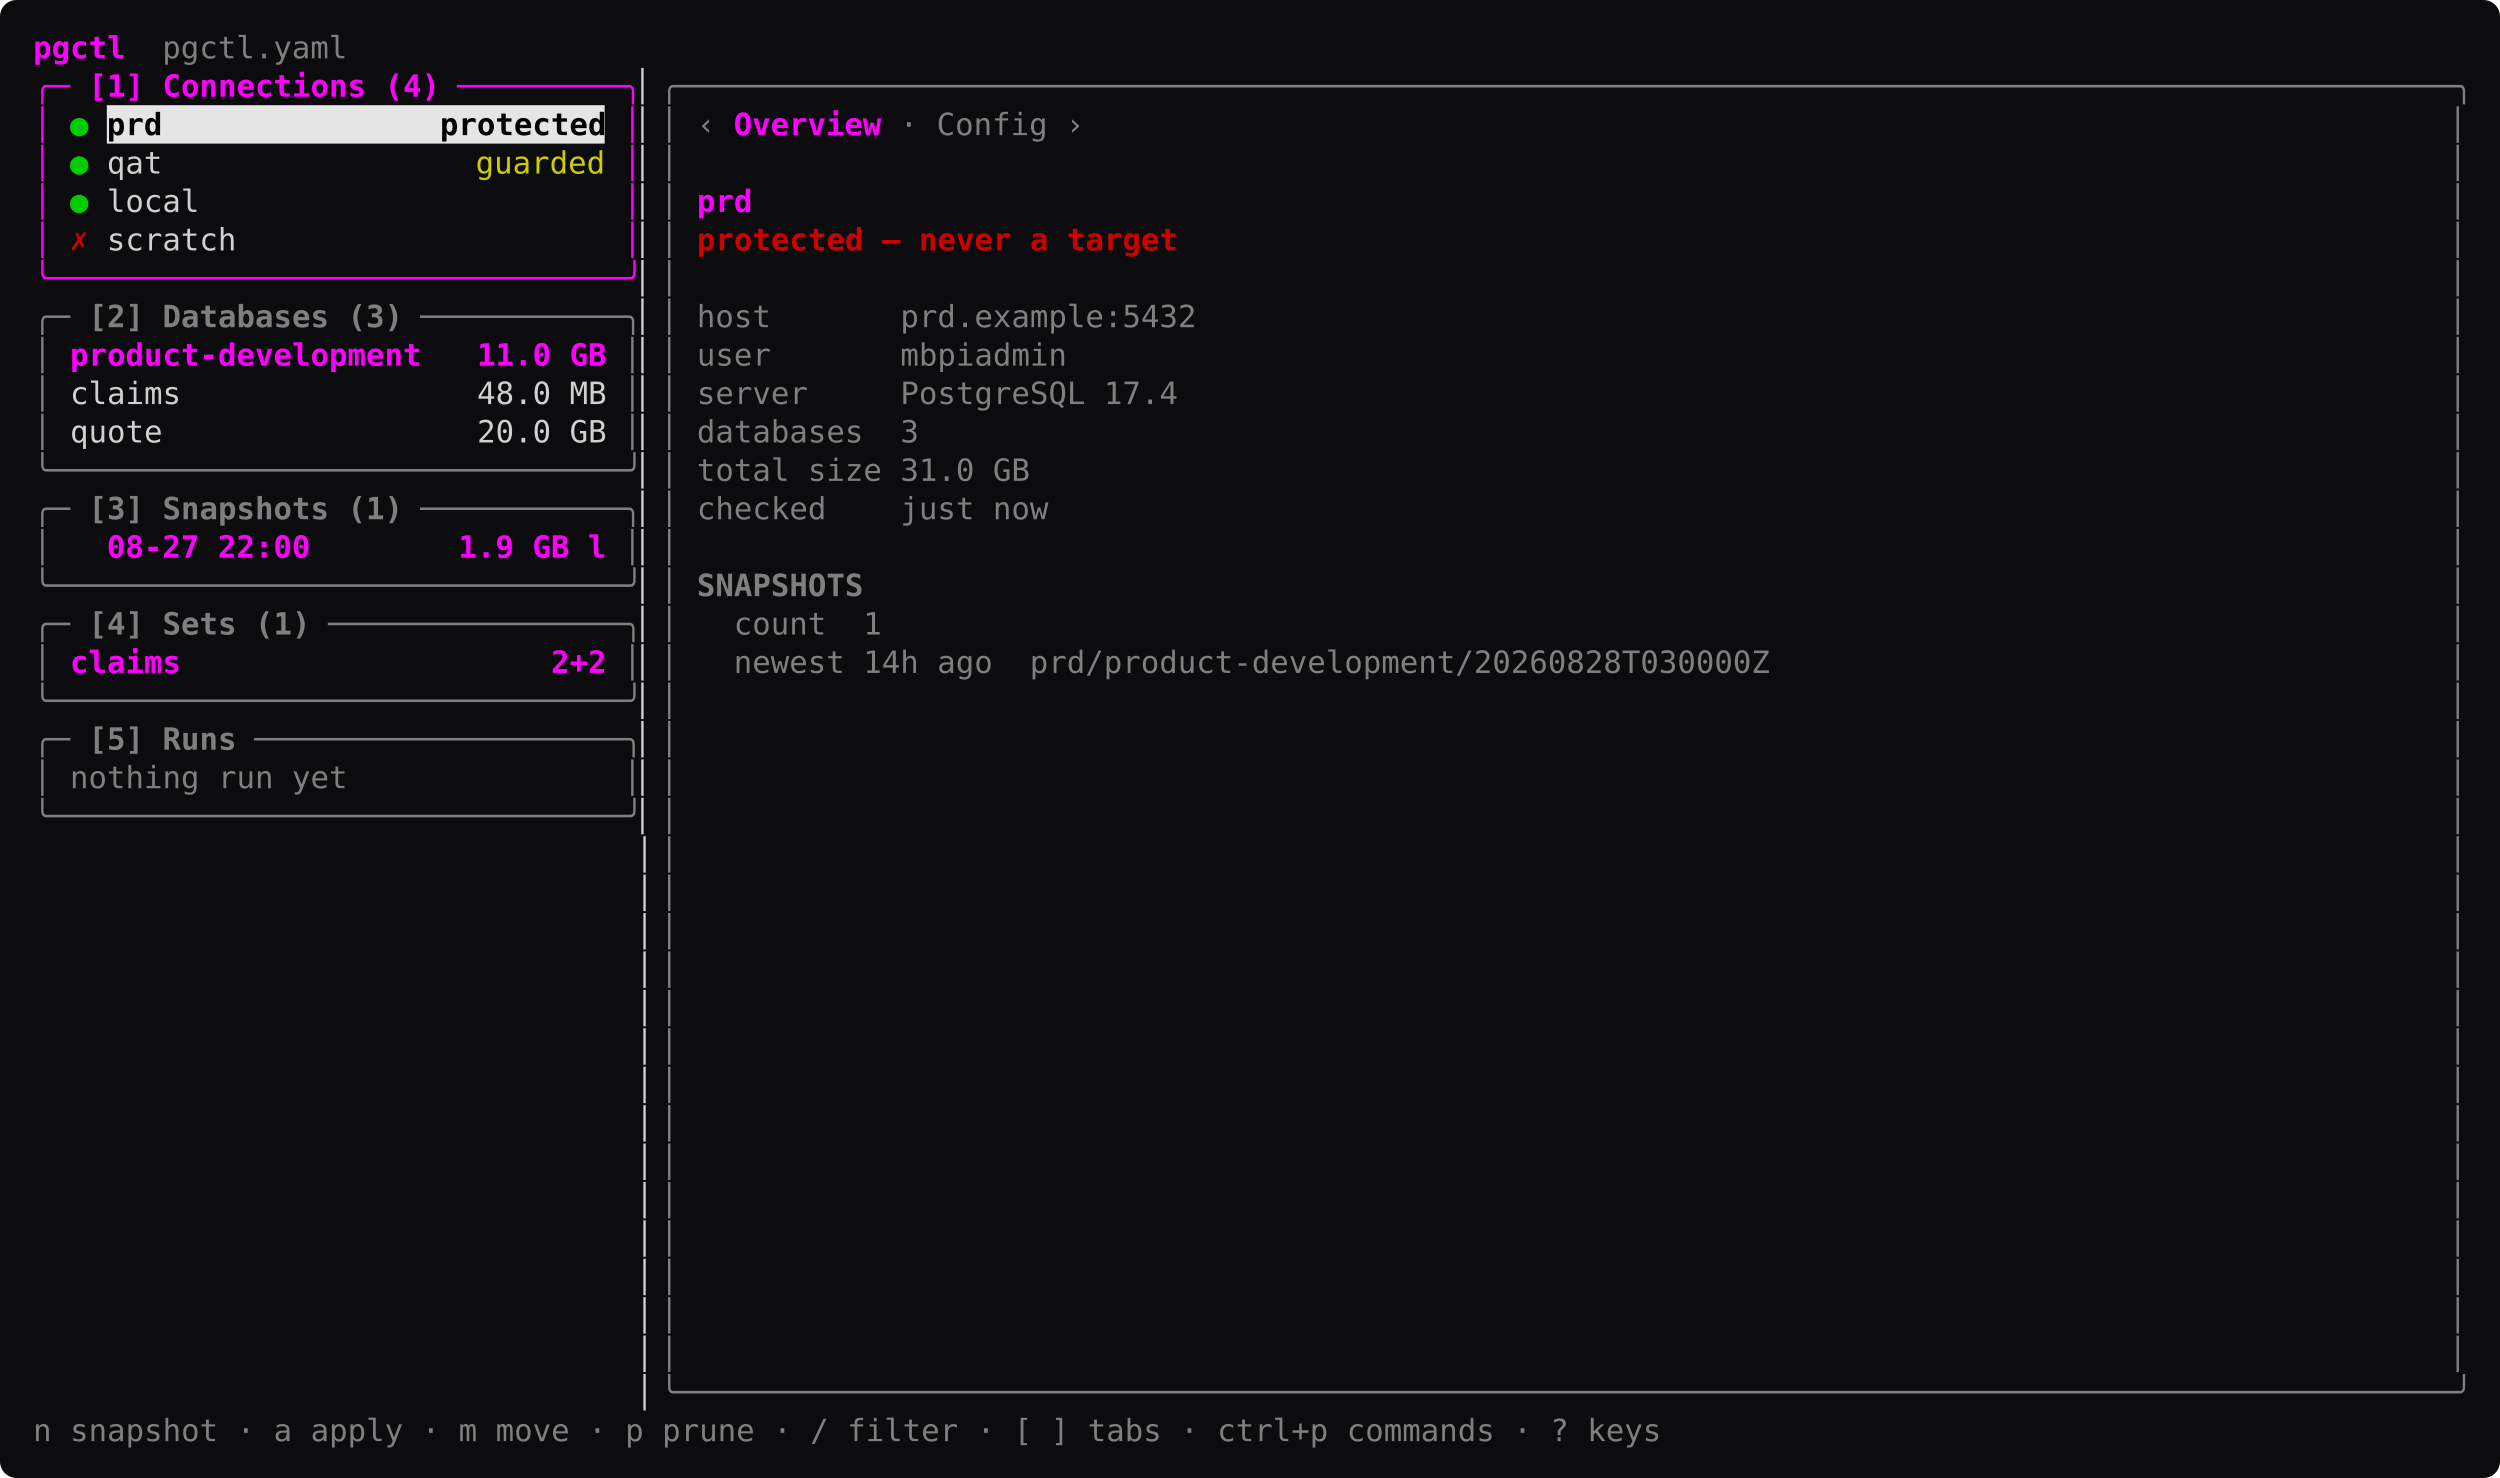
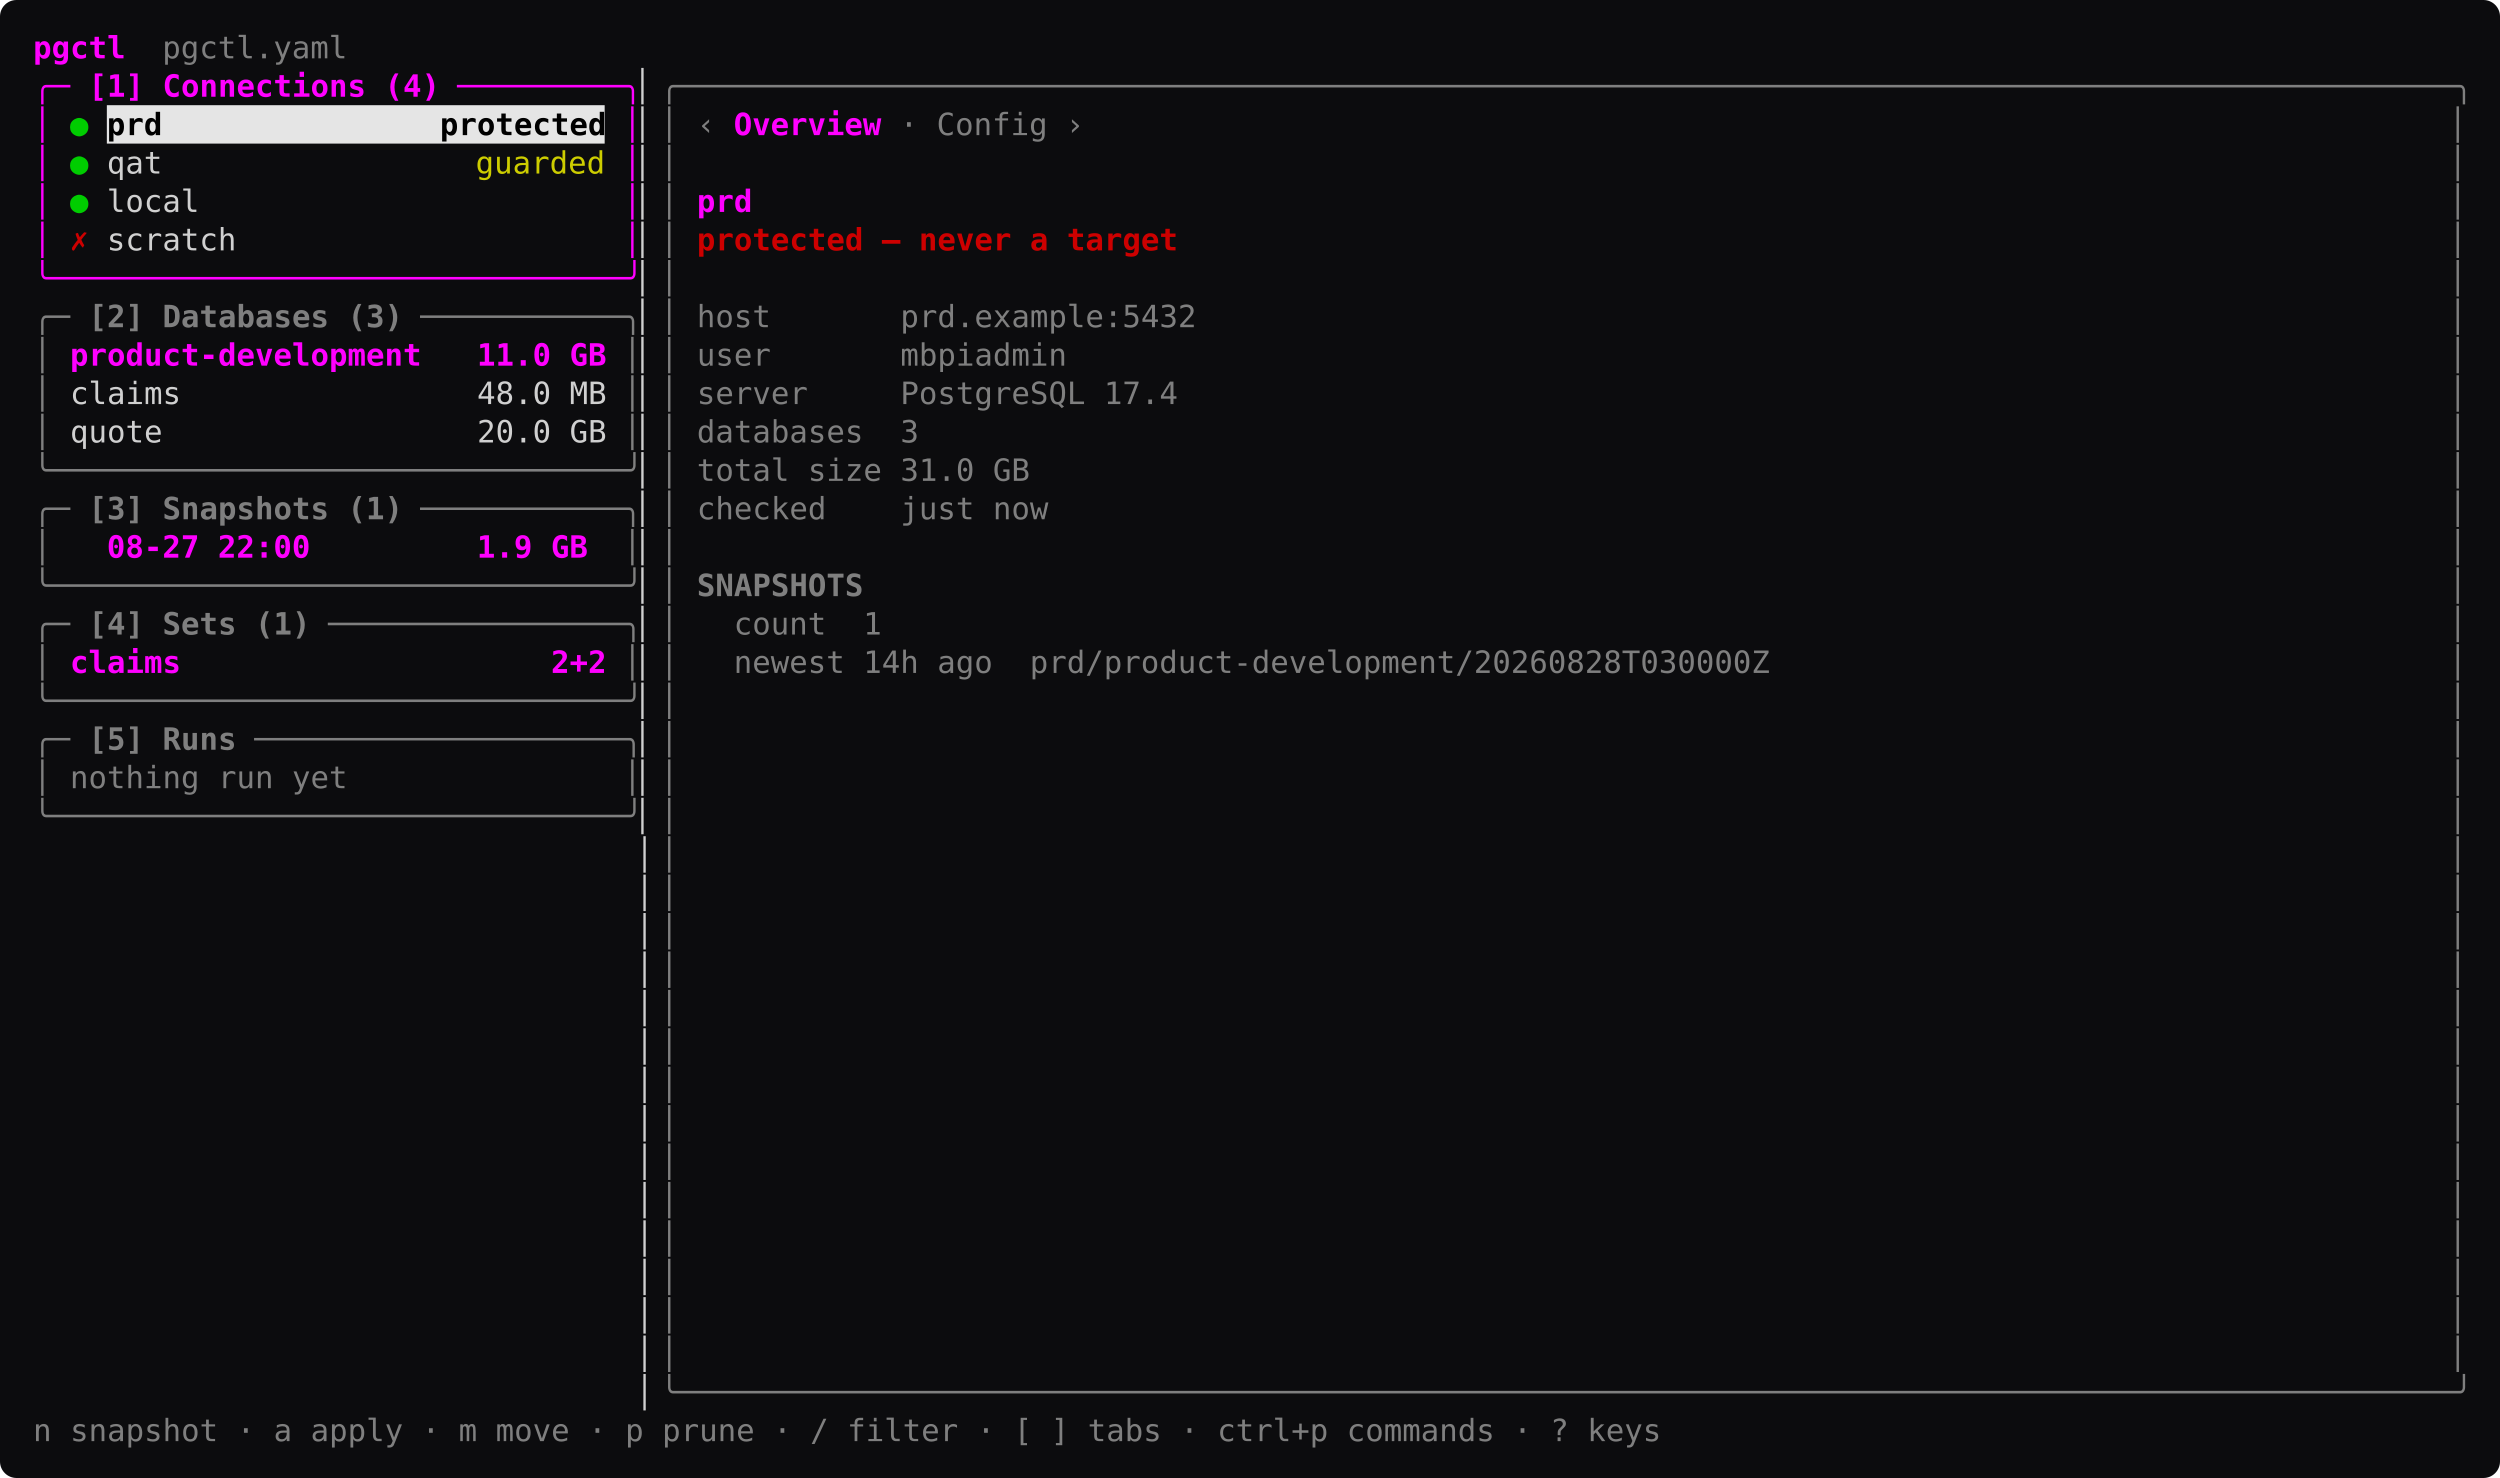
<svg xmlns="http://www.w3.org/2000/svg" width="1057.6" height="625.25" viewBox="0 0 1057.6 625.25" font-family="ui-monospace, 'SF Mono', SFMono-Regular, Menlo, Consolas, 'DejaVu Sans Mono', monospace" font-size="13" role="img">
  <rect width="1057.6" height="625.25" rx="7" fill="#0c0c0e" />
  <rect x="45.2" y="44.5" width="210.6" height="16.25" fill="#e5e5e5" />
  <text x="14" y="24.68" textLength="39" lengthAdjust="spacing" fill="#ff00ff" font-weight="600" xml:space="preserve">pgctl</text>
  <text x="53" y="24.68" textLength="93.6" lengthAdjust="spacing" fill="#7f7f7f" xml:space="preserve">  pgctl.yaml</text>
  <text x="14" y="40.92" textLength="15.6" lengthAdjust="spacing" fill="#ff00ff" xml:space="preserve">╭─</text>
  <text x="29.6" y="40.92" textLength="156" lengthAdjust="spacing" fill="#ff00ff" font-weight="600" xml:space="preserve"> [1] Connections (4)</text>
  <text x="193.4" y="40.92" textLength="78" lengthAdjust="spacing" fill="#ff00ff" xml:space="preserve">─────────╮</text>
  <text x="271.4" y="40.92" textLength="7.8" lengthAdjust="spacing" fill="#d0d0d0" xml:space="preserve">▏</text>
  <text x="279.2" y="40.92" textLength="764.4" lengthAdjust="spacing" fill="#7f7f7f" xml:space="preserve">╭────────────────────────────────────────────────────────────────────────────────────────────────╮</text>
  <text x="14" y="57.17" textLength="7.8" lengthAdjust="spacing" fill="#ff00ff" xml:space="preserve">│</text>
  <text x="29.6" y="57.17" textLength="7.8" lengthAdjust="spacing" fill="#00cd00" xml:space="preserve">●</text>
  <text x="45.2" y="57.17" textLength="210.6" lengthAdjust="spacing" fill="#000000" font-weight="600" xml:space="preserve">prd               protected</text>
  <text x="263.6" y="57.17" textLength="7.8" lengthAdjust="spacing" fill="#ff00ff" xml:space="preserve">│</text>
  <text x="271.4" y="57.17" textLength="7.8" lengthAdjust="spacing" fill="#d0d0d0" xml:space="preserve">▏</text>
  <text x="279.2" y="57.17" textLength="7.8" lengthAdjust="spacing" fill="#7f7f7f" xml:space="preserve">│</text>
  <text x="294.8" y="57.17" textLength="7.8" lengthAdjust="spacing" fill="#7f7f7f" xml:space="preserve">‹</text>
  <text x="310.4" y="57.17" textLength="7.8" lengthAdjust="spacing" fill="#ff00ff" font-weight="600" xml:space="preserve">O</text>
  <text x="318.2" y="57.17" textLength="7.8" lengthAdjust="spacing" fill="#ff00ff" font-weight="600" xml:space="preserve">v</text>
  <text x="326" y="57.17" textLength="7.8" lengthAdjust="spacing" fill="#ff00ff" font-weight="600" xml:space="preserve">e</text>
  <text x="333.8" y="57.17" textLength="7.8" lengthAdjust="spacing" fill="#ff00ff" font-weight="600" xml:space="preserve">r</text>
  <text x="341.6" y="57.17" textLength="7.8" lengthAdjust="spacing" fill="#ff00ff" font-weight="600" xml:space="preserve">v</text>
  <text x="349.4" y="57.17" textLength="7.8" lengthAdjust="spacing" fill="#ff00ff" font-weight="600" xml:space="preserve">i</text>
  <text x="357.2" y="57.17" textLength="7.8" lengthAdjust="spacing" fill="#ff00ff" font-weight="600" xml:space="preserve">e</text>
  <text x="365" y="57.17" textLength="7.8" lengthAdjust="spacing" fill="#ff00ff" font-weight="600" xml:space="preserve">w</text>
  <text x="380.6" y="57.17" textLength="7.8" lengthAdjust="spacing" fill="#7f7f7f" xml:space="preserve">·</text>
  <text x="388.4" y="57.17" textLength="54.6" lengthAdjust="spacing" fill="#7f7f7f" xml:space="preserve"> Config</text>
  <text x="450.8" y="57.17" textLength="7.8" lengthAdjust="spacing" fill="#7f7f7f" xml:space="preserve">›</text>
  <text x="1035.8" y="57.17" textLength="7.8" lengthAdjust="spacing" fill="#7f7f7f" xml:space="preserve">│</text>
  <text x="14" y="73.42" textLength="7.8" lengthAdjust="spacing" fill="#ff00ff" xml:space="preserve">│</text>
  <text x="29.6" y="73.42" textLength="7.8" lengthAdjust="spacing" fill="#00cd00" xml:space="preserve">●</text>
  <text x="45.2" y="73.42" textLength="23.4" lengthAdjust="spacing" fill="#d0d0d0" xml:space="preserve">qat</text>
  <text x="201.2" y="73.42" textLength="54.6" lengthAdjust="spacing" fill="#cdcd00" xml:space="preserve">guarded</text>
  <text x="263.6" y="73.42" textLength="7.8" lengthAdjust="spacing" fill="#ff00ff" xml:space="preserve">│</text>
  <text x="271.4" y="73.42" textLength="7.8" lengthAdjust="spacing" fill="#d0d0d0" xml:space="preserve">▏</text>
  <text x="279.2" y="73.42" textLength="7.8" lengthAdjust="spacing" fill="#7f7f7f" xml:space="preserve">│</text>
  <text x="1035.8" y="73.42" textLength="7.8" lengthAdjust="spacing" fill="#7f7f7f" xml:space="preserve">│</text>
  <text x="14" y="89.67" textLength="7.8" lengthAdjust="spacing" fill="#ff00ff" xml:space="preserve">│</text>
  <text x="29.6" y="89.67" textLength="7.8" lengthAdjust="spacing" fill="#00cd00" xml:space="preserve">●</text>
  <text x="45.2" y="89.67" textLength="39" lengthAdjust="spacing" fill="#d0d0d0" xml:space="preserve">local</text>
  <text x="263.6" y="89.67" textLength="7.8" lengthAdjust="spacing" fill="#ff00ff" xml:space="preserve">│</text>
  <text x="271.4" y="89.67" textLength="7.8" lengthAdjust="spacing" fill="#d0d0d0" xml:space="preserve">▏</text>
  <text x="279.2" y="89.67" textLength="7.8" lengthAdjust="spacing" fill="#7f7f7f" xml:space="preserve">│</text>
  <text x="294.8" y="89.67" textLength="23.4" lengthAdjust="spacing" fill="#ff00ff" font-weight="600" xml:space="preserve">prd</text>
  <text x="1035.8" y="89.67" textLength="7.8" lengthAdjust="spacing" fill="#7f7f7f" xml:space="preserve">│</text>
  <text x="14" y="105.92" textLength="7.8" lengthAdjust="spacing" fill="#ff00ff" xml:space="preserve">│</text>
  <text x="29.6" y="105.92" textLength="7.8" lengthAdjust="spacing" fill="#cd0000" font-weight="600" xml:space="preserve">✗</text>
  <text x="45.2" y="105.92" textLength="54.6" lengthAdjust="spacing" fill="#d0d0d0" xml:space="preserve">scratch</text>
  <text x="263.6" y="105.92" textLength="7.8" lengthAdjust="spacing" fill="#ff00ff" xml:space="preserve">│</text>
  <text x="271.4" y="105.92" textLength="7.8" lengthAdjust="spacing" fill="#d0d0d0" xml:space="preserve">▏</text>
  <text x="279.2" y="105.92" textLength="7.8" lengthAdjust="spacing" fill="#7f7f7f" xml:space="preserve">│</text>
  <text x="294.8" y="105.92" textLength="202.8" lengthAdjust="spacing" fill="#cd0000" font-weight="600" xml:space="preserve">protected — never a target</text>
  <text x="1035.8" y="105.92" textLength="7.8" lengthAdjust="spacing" fill="#7f7f7f" xml:space="preserve">│</text>
  <text x="14" y="122.17" textLength="257.4" lengthAdjust="spacing" fill="#ff00ff" xml:space="preserve">╰───────────────────────────────╯</text>
  <text x="271.4" y="122.17" textLength="7.8" lengthAdjust="spacing" fill="#d0d0d0" xml:space="preserve">▏</text>
  <text x="279.2" y="122.17" textLength="7.8" lengthAdjust="spacing" fill="#7f7f7f" xml:space="preserve">│</text>
  <text x="1035.8" y="122.17" textLength="7.8" lengthAdjust="spacing" fill="#7f7f7f" xml:space="preserve">│</text>
  <text x="14" y="138.43" textLength="15.6" lengthAdjust="spacing" fill="#7f7f7f" xml:space="preserve">╭─</text>
  <text x="29.6" y="138.43" textLength="140.4" lengthAdjust="spacing" fill="#7f7f7f" font-weight="600" xml:space="preserve"> [2] Databases (3)</text>
  <text x="177.8" y="138.43" textLength="93.6" lengthAdjust="spacing" fill="#7f7f7f" xml:space="preserve">───────────╮</text>
  <text x="271.4" y="138.43" textLength="7.8" lengthAdjust="spacing" fill="#d0d0d0" xml:space="preserve">▏</text>
  <text x="279.2" y="138.43" textLength="7.8" lengthAdjust="spacing" fill="#7f7f7f" xml:space="preserve">│</text>
  <text x="294.8" y="138.43" textLength="210.6" lengthAdjust="spacing" fill="#7f7f7f" xml:space="preserve">host       prd.example:5432</text>
  <text x="1035.8" y="138.43" textLength="7.8" lengthAdjust="spacing" fill="#7f7f7f" xml:space="preserve">│</text>
  <text x="14" y="154.68" textLength="7.8" lengthAdjust="spacing" fill="#7f7f7f" xml:space="preserve">│</text>
  <text x="29.6" y="154.68" textLength="226.2" lengthAdjust="spacing" fill="#ff00ff" font-weight="600" xml:space="preserve">product-development   11.0 GB</text>
  <text x="263.6" y="154.68" textLength="7.8" lengthAdjust="spacing" fill="#7f7f7f" xml:space="preserve">│</text>
  <text x="271.4" y="154.68" textLength="7.8" lengthAdjust="spacing" fill="#d0d0d0" xml:space="preserve">▏</text>
  <text x="279.2" y="154.68" textLength="7.8" lengthAdjust="spacing" fill="#7f7f7f" xml:space="preserve">│</text>
  <text x="294.8" y="154.68" textLength="156" lengthAdjust="spacing" fill="#7f7f7f" xml:space="preserve">user       mbpiadmin</text>
  <text x="1035.8" y="154.68" textLength="7.8" lengthAdjust="spacing" fill="#7f7f7f" xml:space="preserve">│</text>
  <text x="14" y="170.93" textLength="7.8" lengthAdjust="spacing" fill="#7f7f7f" xml:space="preserve">│</text>
  <text x="21.8" y="170.93" textLength="234" lengthAdjust="spacing" fill="#d0d0d0" xml:space="preserve"> claims                48.0 MB</text>
  <text x="263.6" y="170.93" textLength="7.8" lengthAdjust="spacing" fill="#7f7f7f" xml:space="preserve">│</text>
  <text x="271.4" y="170.93" textLength="7.8" lengthAdjust="spacing" fill="#d0d0d0" xml:space="preserve">▏</text>
  <text x="279.2" y="170.93" textLength="7.8" lengthAdjust="spacing" fill="#7f7f7f" xml:space="preserve">│</text>
  <text x="294.8" y="170.93" textLength="202.8" lengthAdjust="spacing" fill="#7f7f7f" xml:space="preserve">server     PostgreSQL 17.4</text>
  <text x="1035.8" y="170.93" textLength="7.8" lengthAdjust="spacing" fill="#7f7f7f" xml:space="preserve">│</text>
  <text x="14" y="187.18" textLength="7.8" lengthAdjust="spacing" fill="#7f7f7f" xml:space="preserve">│</text>
  <text x="21.8" y="187.18" textLength="234" lengthAdjust="spacing" fill="#d0d0d0" xml:space="preserve"> quote                 20.0 GB</text>
  <text x="263.6" y="187.18" textLength="7.8" lengthAdjust="spacing" fill="#7f7f7f" xml:space="preserve">│</text>
  <text x="271.4" y="187.18" textLength="7.8" lengthAdjust="spacing" fill="#d0d0d0" xml:space="preserve">▏</text>
  <text x="279.2" y="187.18" textLength="7.8" lengthAdjust="spacing" fill="#7f7f7f" xml:space="preserve">│</text>
  <text x="294.8" y="187.18" textLength="93.6" lengthAdjust="spacing" fill="#7f7f7f" xml:space="preserve">databases  3</text>
  <text x="1035.8" y="187.18" textLength="7.8" lengthAdjust="spacing" fill="#7f7f7f" xml:space="preserve">│</text>
  <text x="14" y="203.43" textLength="257.4" lengthAdjust="spacing" fill="#7f7f7f" xml:space="preserve">╰───────────────────────────────╯</text>
  <text x="271.4" y="203.43" textLength="7.8" lengthAdjust="spacing" fill="#d0d0d0" xml:space="preserve">▏</text>
  <text x="279.2" y="203.43" textLength="7.8" lengthAdjust="spacing" fill="#7f7f7f" xml:space="preserve">│</text>
  <text x="294.8" y="203.43" textLength="140.4" lengthAdjust="spacing" fill="#7f7f7f" xml:space="preserve">total size 31.0 GB</text>
  <text x="1035.8" y="203.43" textLength="7.8" lengthAdjust="spacing" fill="#7f7f7f" xml:space="preserve">│</text>
  <text x="14" y="219.68" textLength="15.6" lengthAdjust="spacing" fill="#7f7f7f" xml:space="preserve">╭─</text>
  <text x="29.6" y="219.68" textLength="140.4" lengthAdjust="spacing" fill="#7f7f7f" font-weight="600" xml:space="preserve"> [3] Snapshots (1)</text>
  <text x="177.8" y="219.68" textLength="93.6" lengthAdjust="spacing" fill="#7f7f7f" xml:space="preserve">───────────╮</text>
  <text x="271.4" y="219.68" textLength="7.8" lengthAdjust="spacing" fill="#d0d0d0" xml:space="preserve">▏</text>
  <text x="279.2" y="219.68" textLength="7.8" lengthAdjust="spacing" fill="#7f7f7f" xml:space="preserve">│</text>
  <text x="294.8" y="219.68" textLength="148.2" lengthAdjust="spacing" fill="#7f7f7f" xml:space="preserve">checked    just now</text>
  <text x="1035.8" y="219.68" textLength="7.8" lengthAdjust="spacing" fill="#7f7f7f" xml:space="preserve">│</text>
  <text x="14" y="235.93" textLength="7.8" lengthAdjust="spacing" fill="#7f7f7f" xml:space="preserve">│</text>
-   <text x="45.2" y="235.93" textLength="210.6" lengthAdjust="spacing" fill="#ff00ff" font-weight="600" xml:space="preserve">08-27 22:00        1.9 GB l</text>
+   <text x="45.2" y="235.93" textLength="202.8" lengthAdjust="spacing" fill="#ff00ff" font-weight="600" xml:space="preserve">08-27 22:00         1.9 GB</text>
  <text x="263.6" y="235.93" textLength="7.8" lengthAdjust="spacing" fill="#7f7f7f" xml:space="preserve">│</text>
  <text x="271.4" y="235.93" textLength="7.8" lengthAdjust="spacing" fill="#d0d0d0" xml:space="preserve">▏</text>
  <text x="279.2" y="235.93" textLength="7.8" lengthAdjust="spacing" fill="#7f7f7f" xml:space="preserve">│</text>
  <text x="1035.8" y="235.93" textLength="7.8" lengthAdjust="spacing" fill="#7f7f7f" xml:space="preserve">│</text>
  <text x="14" y="252.18" textLength="257.4" lengthAdjust="spacing" fill="#7f7f7f" xml:space="preserve">╰───────────────────────────────╯</text>
  <text x="271.4" y="252.18" textLength="7.8" lengthAdjust="spacing" fill="#d0d0d0" xml:space="preserve">▏</text>
  <text x="279.2" y="252.18" textLength="7.8" lengthAdjust="spacing" fill="#7f7f7f" xml:space="preserve">│</text>
  <text x="294.8" y="252.18" textLength="70.2" lengthAdjust="spacing" fill="#7f7f7f" font-weight="600" xml:space="preserve">SNAPSHOTS</text>
  <text x="1035.8" y="252.18" textLength="7.8" lengthAdjust="spacing" fill="#7f7f7f" xml:space="preserve">│</text>
  <text x="14" y="268.43" textLength="15.6" lengthAdjust="spacing" fill="#7f7f7f" xml:space="preserve">╭─</text>
  <text x="29.6" y="268.43" textLength="101.4" lengthAdjust="spacing" fill="#7f7f7f" font-weight="600" xml:space="preserve"> [4] Sets (1)</text>
  <text x="138.8" y="268.43" textLength="132.6" lengthAdjust="spacing" fill="#7f7f7f" xml:space="preserve">────────────────╮</text>
  <text x="271.4" y="268.43" textLength="7.8" lengthAdjust="spacing" fill="#d0d0d0" xml:space="preserve">▏</text>
  <text x="279.2" y="268.43" textLength="7.8" lengthAdjust="spacing" fill="#7f7f7f" xml:space="preserve">│</text>
  <text x="310.4" y="268.43" textLength="62.4" lengthAdjust="spacing" fill="#7f7f7f" xml:space="preserve">count  1</text>
  <text x="1035.8" y="268.43" textLength="7.8" lengthAdjust="spacing" fill="#7f7f7f" xml:space="preserve">│</text>
  <text x="14" y="284.68" textLength="7.8" lengthAdjust="spacing" fill="#7f7f7f" xml:space="preserve">│</text>
  <text x="29.6" y="284.68" textLength="226.2" lengthAdjust="spacing" fill="#ff00ff" font-weight="600" xml:space="preserve">claims                    2+2</text>
  <text x="263.6" y="284.68" textLength="7.8" lengthAdjust="spacing" fill="#7f7f7f" xml:space="preserve">│</text>
  <text x="271.4" y="284.68" textLength="7.8" lengthAdjust="spacing" fill="#d0d0d0" xml:space="preserve">▏</text>
  <text x="279.2" y="284.68" textLength="7.8" lengthAdjust="spacing" fill="#7f7f7f" xml:space="preserve">│</text>
  <text x="310.4" y="284.68" textLength="436.8" lengthAdjust="spacing" fill="#7f7f7f" xml:space="preserve">newest 14h ago  prd/product-development/20260828T030000Z</text>
  <text x="1035.8" y="284.68" textLength="7.8" lengthAdjust="spacing" fill="#7f7f7f" xml:space="preserve">│</text>
  <text x="14" y="300.93" textLength="257.4" lengthAdjust="spacing" fill="#7f7f7f" xml:space="preserve">╰───────────────────────────────╯</text>
  <text x="271.4" y="300.93" textLength="7.8" lengthAdjust="spacing" fill="#d0d0d0" xml:space="preserve">▏</text>
  <text x="279.2" y="300.93" textLength="7.8" lengthAdjust="spacing" fill="#7f7f7f" xml:space="preserve">│</text>
  <text x="1035.8" y="300.93" textLength="7.8" lengthAdjust="spacing" fill="#7f7f7f" xml:space="preserve">│</text>
  <text x="14" y="317.18" textLength="15.6" lengthAdjust="spacing" fill="#7f7f7f" xml:space="preserve">╭─</text>
  <text x="29.6" y="317.18" textLength="70.2" lengthAdjust="spacing" fill="#7f7f7f" font-weight="600" xml:space="preserve"> [5] Runs</text>
  <text x="107.6" y="317.18" textLength="163.8" lengthAdjust="spacing" fill="#7f7f7f" xml:space="preserve">────────────────────╮</text>
  <text x="271.4" y="317.18" textLength="7.8" lengthAdjust="spacing" fill="#d0d0d0" xml:space="preserve">▏</text>
  <text x="279.2" y="317.18" textLength="7.8" lengthAdjust="spacing" fill="#7f7f7f" xml:space="preserve">│</text>
  <text x="1035.8" y="317.18" textLength="7.8" lengthAdjust="spacing" fill="#7f7f7f" xml:space="preserve">│</text>
  <text x="14" y="333.43" textLength="7.8" lengthAdjust="spacing" fill="#7f7f7f" xml:space="preserve">│</text>
  <text x="29.6" y="333.43" textLength="117" lengthAdjust="spacing" fill="#7f7f7f" xml:space="preserve">nothing run yet</text>
  <text x="263.6" y="333.43" textLength="7.8" lengthAdjust="spacing" fill="#7f7f7f" xml:space="preserve">│</text>
  <text x="271.4" y="333.43" textLength="7.8" lengthAdjust="spacing" fill="#d0d0d0" xml:space="preserve">▏</text>
  <text x="279.2" y="333.43" textLength="7.8" lengthAdjust="spacing" fill="#7f7f7f" xml:space="preserve">│</text>
  <text x="1035.8" y="333.43" textLength="7.8" lengthAdjust="spacing" fill="#7f7f7f" xml:space="preserve">│</text>
  <text x="14" y="349.68" textLength="257.4" lengthAdjust="spacing" fill="#7f7f7f" xml:space="preserve">╰───────────────────────────────╯</text>
  <text x="271.4" y="349.68" textLength="7.8" lengthAdjust="spacing" fill="#d0d0d0" xml:space="preserve">▏</text>
  <text x="279.2" y="349.68" textLength="7.8" lengthAdjust="spacing" fill="#7f7f7f" xml:space="preserve">│</text>
  <text x="1035.8" y="349.68" textLength="7.8" lengthAdjust="spacing" fill="#7f7f7f" xml:space="preserve">│</text>
  <text x="14" y="365.93" textLength="265.2" lengthAdjust="spacing" fill="#d0d0d0" xml:space="preserve">                                 ▏</text>
  <text x="279.2" y="365.93" textLength="7.8" lengthAdjust="spacing" fill="#7f7f7f" xml:space="preserve">│</text>
  <text x="1035.8" y="365.93" textLength="7.8" lengthAdjust="spacing" fill="#7f7f7f" xml:space="preserve">│</text>
  <text x="14" y="382.18" textLength="265.2" lengthAdjust="spacing" fill="#d0d0d0" xml:space="preserve">                                 ▏</text>
  <text x="279.2" y="382.18" textLength="7.8" lengthAdjust="spacing" fill="#7f7f7f" xml:space="preserve">│</text>
  <text x="1035.8" y="382.18" textLength="7.8" lengthAdjust="spacing" fill="#7f7f7f" xml:space="preserve">│</text>
  <text x="14" y="398.43" textLength="265.2" lengthAdjust="spacing" fill="#d0d0d0" xml:space="preserve">                                 ▏</text>
  <text x="279.2" y="398.43" textLength="7.8" lengthAdjust="spacing" fill="#7f7f7f" xml:space="preserve">│</text>
  <text x="1035.8" y="398.43" textLength="7.8" lengthAdjust="spacing" fill="#7f7f7f" xml:space="preserve">│</text>
  <text x="14" y="414.68" textLength="265.2" lengthAdjust="spacing" fill="#d0d0d0" xml:space="preserve">                                 ▏</text>
  <text x="279.2" y="414.68" textLength="7.8" lengthAdjust="spacing" fill="#7f7f7f" xml:space="preserve">│</text>
  <text x="1035.8" y="414.68" textLength="7.8" lengthAdjust="spacing" fill="#7f7f7f" xml:space="preserve">│</text>
  <text x="14" y="430.93" textLength="265.2" lengthAdjust="spacing" fill="#d0d0d0" xml:space="preserve">                                 ▏</text>
  <text x="279.2" y="430.93" textLength="7.8" lengthAdjust="spacing" fill="#7f7f7f" xml:space="preserve">│</text>
  <text x="1035.8" y="430.93" textLength="7.8" lengthAdjust="spacing" fill="#7f7f7f" xml:space="preserve">│</text>
  <text x="14" y="447.18" textLength="265.2" lengthAdjust="spacing" fill="#d0d0d0" xml:space="preserve">                                 ▏</text>
  <text x="279.2" y="447.18" textLength="7.8" lengthAdjust="spacing" fill="#7f7f7f" xml:space="preserve">│</text>
  <text x="1035.8" y="447.18" textLength="7.8" lengthAdjust="spacing" fill="#7f7f7f" xml:space="preserve">│</text>
  <text x="14" y="463.43" textLength="265.2" lengthAdjust="spacing" fill="#d0d0d0" xml:space="preserve">                                 ▏</text>
  <text x="279.2" y="463.43" textLength="7.8" lengthAdjust="spacing" fill="#7f7f7f" xml:space="preserve">│</text>
  <text x="1035.8" y="463.43" textLength="7.8" lengthAdjust="spacing" fill="#7f7f7f" xml:space="preserve">│</text>
  <text x="14" y="479.68" textLength="265.2" lengthAdjust="spacing" fill="#d0d0d0" xml:space="preserve">                                 ▏</text>
  <text x="279.2" y="479.68" textLength="7.8" lengthAdjust="spacing" fill="#7f7f7f" xml:space="preserve">│</text>
  <text x="1035.8" y="479.68" textLength="7.8" lengthAdjust="spacing" fill="#7f7f7f" xml:space="preserve">│</text>
  <text x="14" y="495.93" textLength="265.2" lengthAdjust="spacing" fill="#d0d0d0" xml:space="preserve">                                 ▏</text>
  <text x="279.2" y="495.93" textLength="7.8" lengthAdjust="spacing" fill="#7f7f7f" xml:space="preserve">│</text>
  <text x="1035.8" y="495.93" textLength="7.8" lengthAdjust="spacing" fill="#7f7f7f" xml:space="preserve">│</text>
  <text x="14" y="512.17" textLength="265.2" lengthAdjust="spacing" fill="#d0d0d0" xml:space="preserve">                                 ▏</text>
  <text x="279.2" y="512.17" textLength="7.8" lengthAdjust="spacing" fill="#7f7f7f" xml:space="preserve">│</text>
  <text x="1035.8" y="512.17" textLength="7.8" lengthAdjust="spacing" fill="#7f7f7f" xml:space="preserve">│</text>
  <text x="14" y="528.42" textLength="265.2" lengthAdjust="spacing" fill="#d0d0d0" xml:space="preserve">                                 ▏</text>
  <text x="279.2" y="528.42" textLength="7.8" lengthAdjust="spacing" fill="#7f7f7f" xml:space="preserve">│</text>
  <text x="1035.8" y="528.42" textLength="7.8" lengthAdjust="spacing" fill="#7f7f7f" xml:space="preserve">│</text>
  <text x="14" y="544.67" textLength="265.2" lengthAdjust="spacing" fill="#d0d0d0" xml:space="preserve">                                 ▏</text>
  <text x="279.2" y="544.67" textLength="7.8" lengthAdjust="spacing" fill="#7f7f7f" xml:space="preserve">│</text>
  <text x="1035.8" y="544.67" textLength="7.8" lengthAdjust="spacing" fill="#7f7f7f" xml:space="preserve">│</text>
  <text x="14" y="560.92" textLength="265.2" lengthAdjust="spacing" fill="#d0d0d0" xml:space="preserve">                                 ▏</text>
  <text x="279.2" y="560.92" textLength="7.8" lengthAdjust="spacing" fill="#7f7f7f" xml:space="preserve">│</text>
  <text x="1035.8" y="560.92" textLength="7.8" lengthAdjust="spacing" fill="#7f7f7f" xml:space="preserve">│</text>
  <text x="14" y="577.17" textLength="265.2" lengthAdjust="spacing" fill="#d0d0d0" xml:space="preserve">                                 ▏</text>
  <text x="279.2" y="577.17" textLength="7.8" lengthAdjust="spacing" fill="#7f7f7f" xml:space="preserve">│</text>
  <text x="1035.8" y="577.17" textLength="7.8" lengthAdjust="spacing" fill="#7f7f7f" xml:space="preserve">│</text>
  <text x="14" y="593.42" textLength="265.2" lengthAdjust="spacing" fill="#d0d0d0" xml:space="preserve">                                 ▏</text>
  <text x="279.2" y="593.42" textLength="764.4" lengthAdjust="spacing" fill="#7f7f7f" xml:space="preserve">╰────────────────────────────────────────────────────────────────────────────────────────────────╯</text>
  <text x="14" y="609.67" textLength="686.4" lengthAdjust="spacing" fill="#7f7f7f" xml:space="preserve">n snapshot · a apply · m move · p prune · / filter · [ ] tabs · ctrl+p commands · ? keys</text>
</svg>
